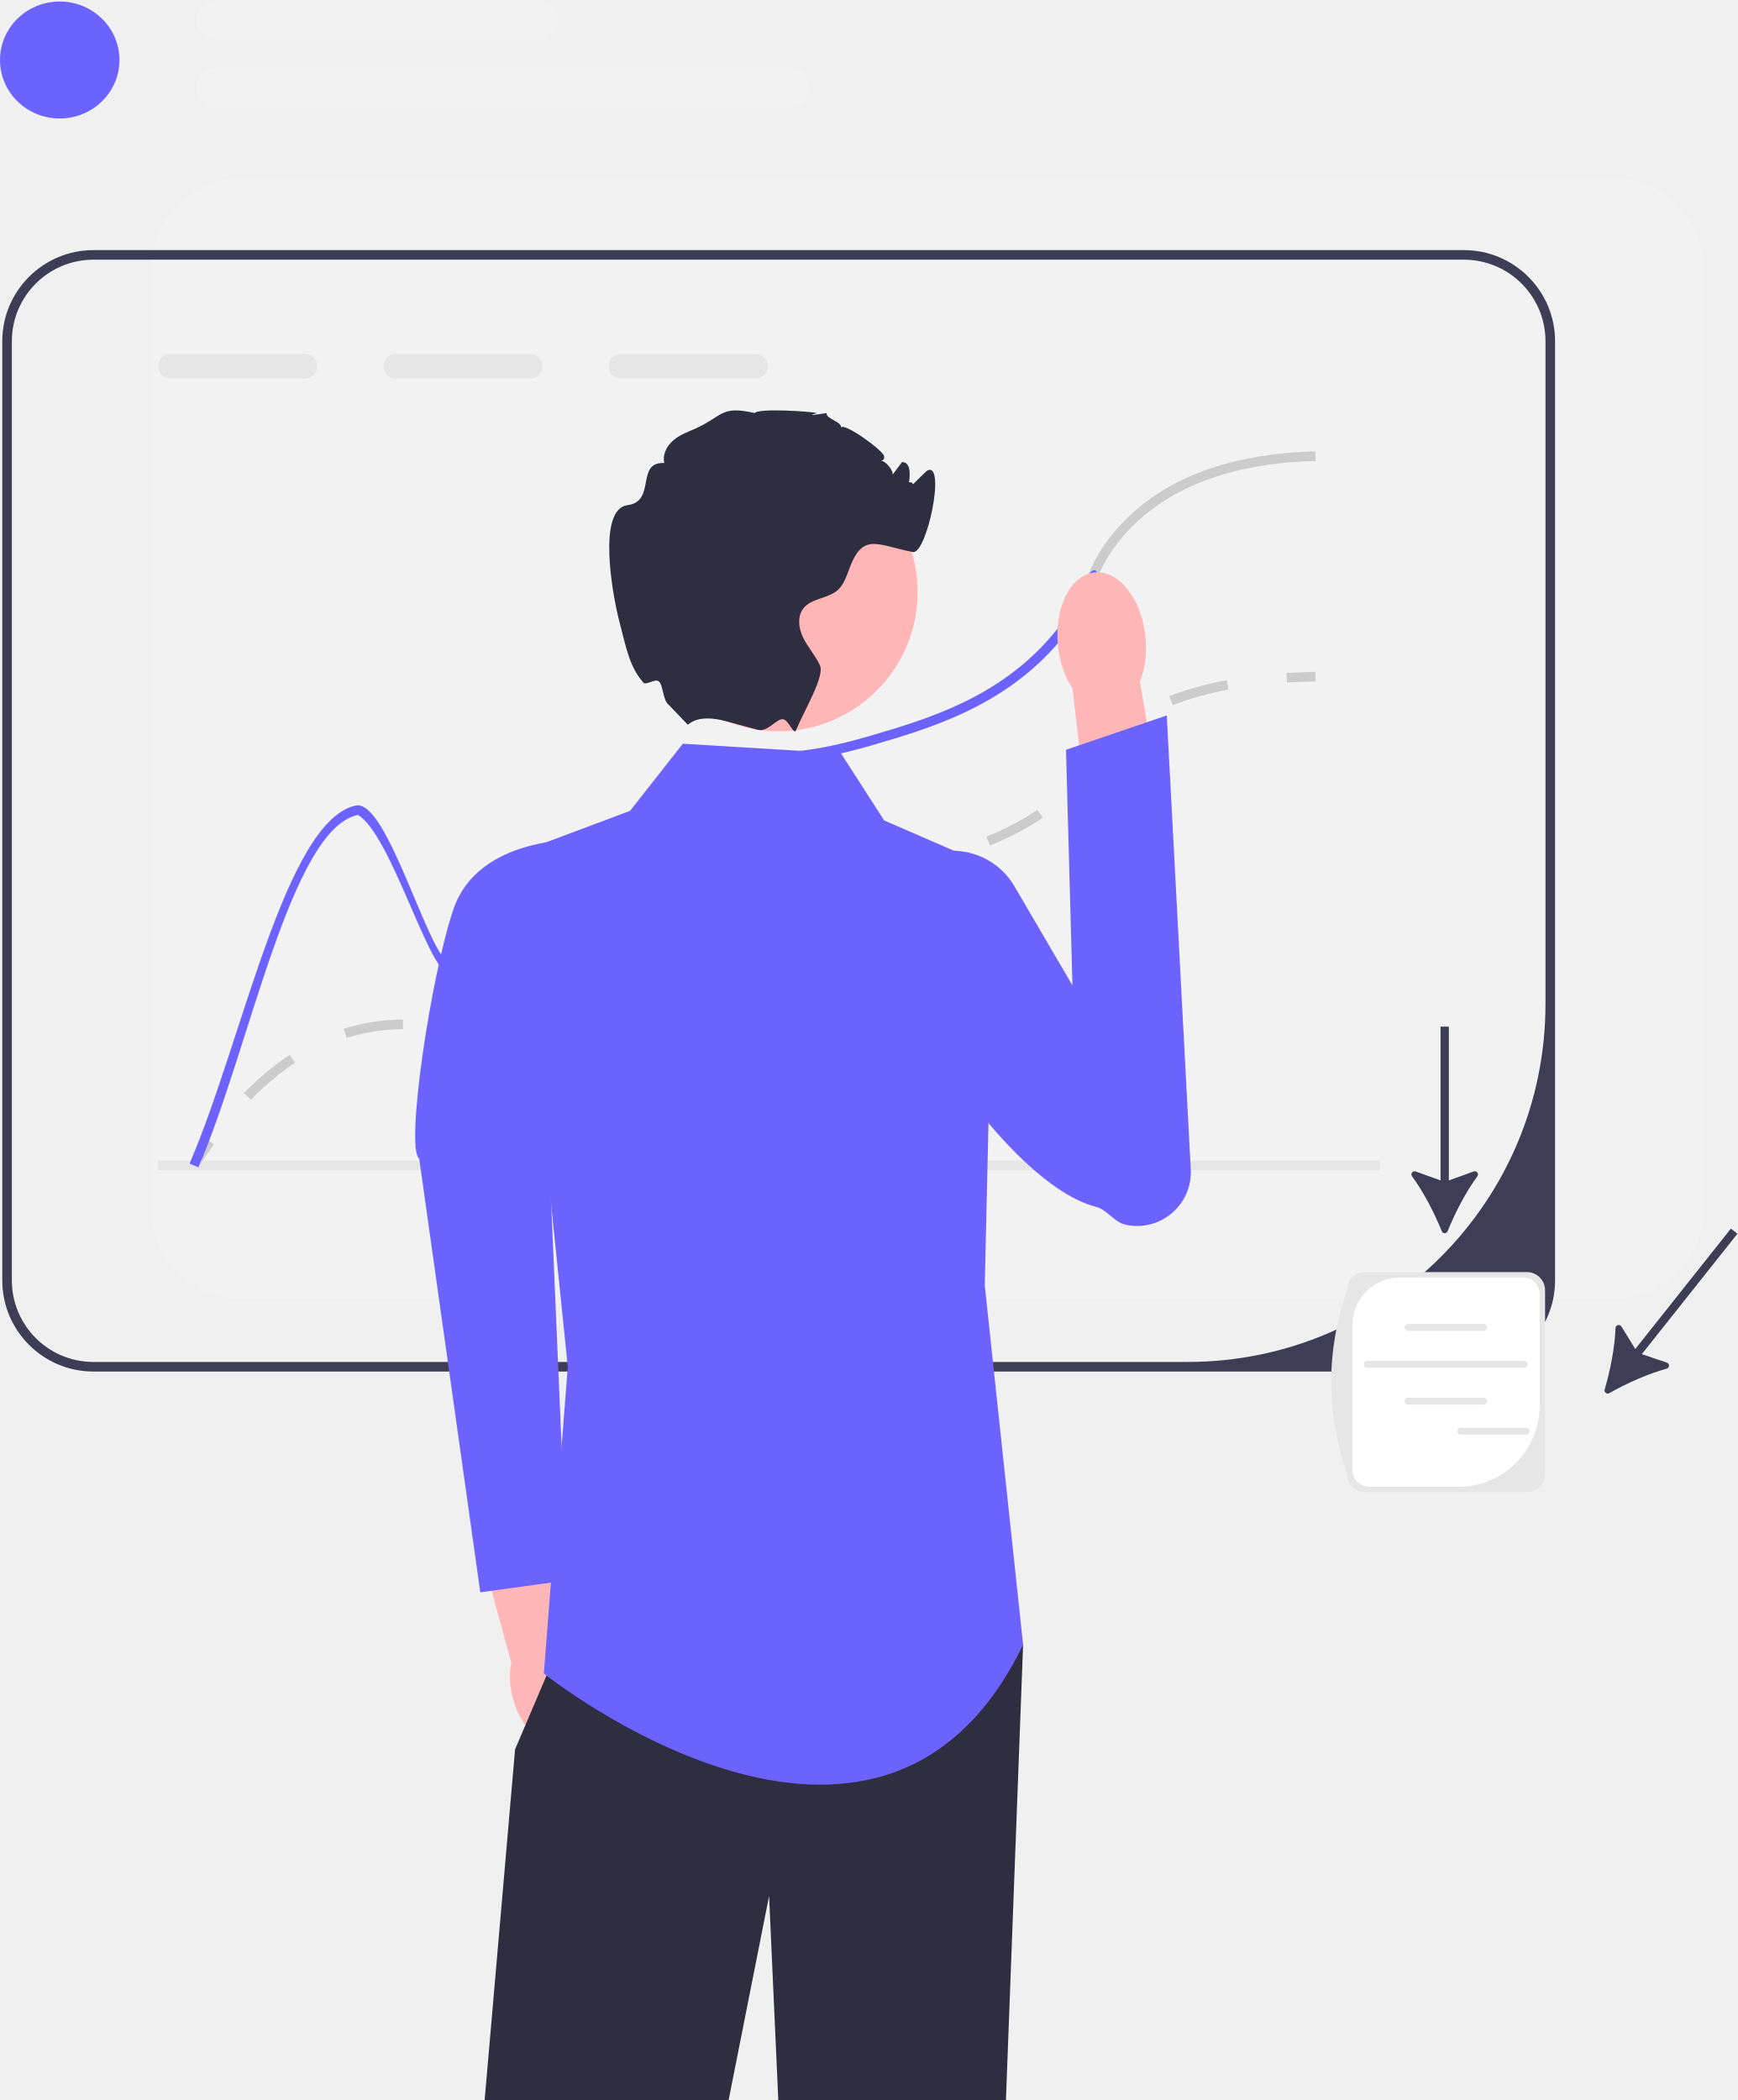
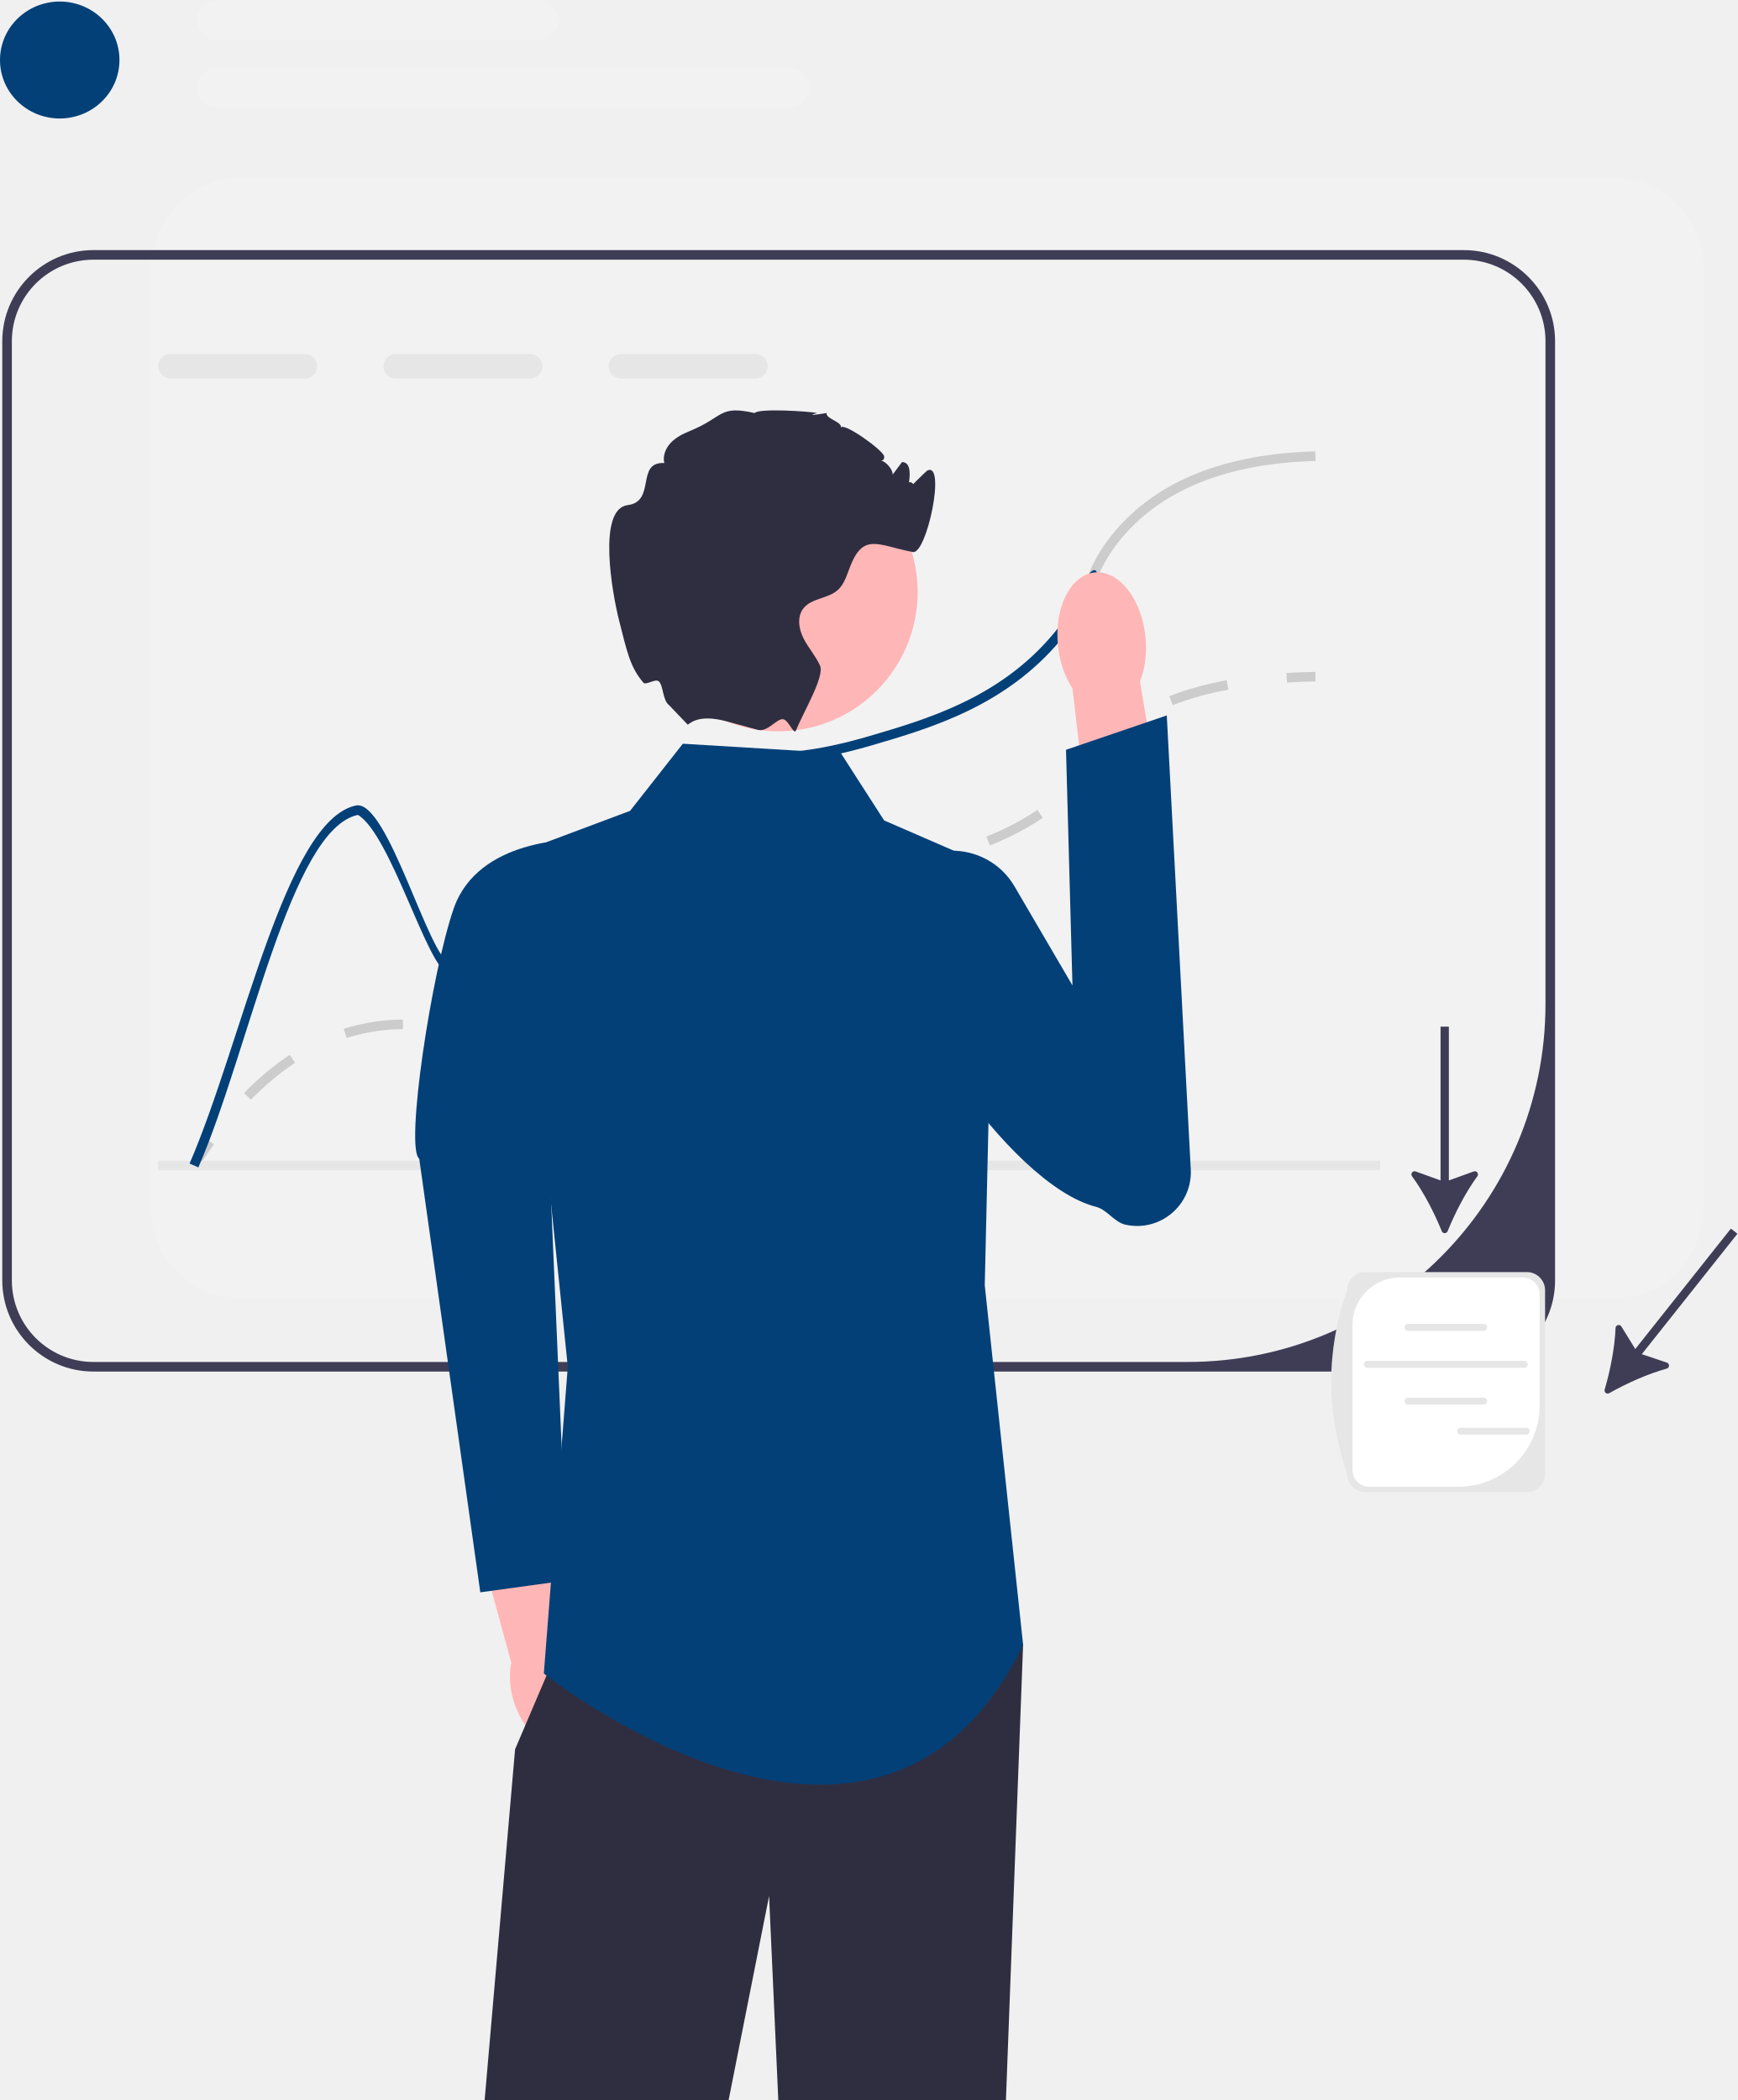
<svg xmlns="http://www.w3.org/2000/svg" width="362.524" height="438.188" viewBox="0 0 362.524 438.188">
  <g>
    <path d="M336.48,37.094H50.52c-10.49,0-19.02,8.53-19.02,19.02V252.074c0,10.49,8.53,19.02,19.02,19.02H336.48c10.49,0,19.02-8.53,19.02-19.02V56.114c0-10.49-8.53-19.02-19.02-19.02Z" fill="#f2f2f2" />
    <path d="M305.455,52.188H19.495C9.005,52.188,.475,60.718,.475,71.208v195.96c0,10.49,8.53,19.02,19.02,19.02H305.455c10.49,0,19.02-8.53,19.02-19.02V71.208c0-10.49-8.53-19.02-19.02-19.02Zm17.02,157.304c0,41.254-33.443,74.696-74.696,74.696H19.495c-9.4,0-17.02-7.62-17.02-17.02V71.208c0-9.4,7.62-17.02,17.02-17.02H305.455c9.4,0,17.02,7.62,17.02,17.02V209.492Z" fill="#3f3d56" />
  </g>
  <g>
    <path d="M41.322,243.721l-1.692-1.065c1.1-1.749,2.235-3.443,3.373-5.038l1.628,1.162c-1.116,1.562-2.229,3.225-3.309,4.941Z" fill="#ccc" />
    <path d="M52.349,229.468l-1.432-1.396c3.052-3.127,6.264-5.812,9.546-7.98l1.103,1.669c-3.164,2.089-6.265,4.682-9.217,7.708Zm49.896-12.624c-2.388,0-4.564-.306-6.193-.572l.323-1.974c1.65,.27,3.638,.546,5.87,.546,1.971,0,3.908-.216,5.921-.662l.432,1.953c-2.157,.477-4.235,.709-6.353,.709Zm-29.926-.265l-.602-1.907c2.148-.678,4.374-1.186,6.615-1.51,1.924-.278,3.764-.414,5.624-.414h.123v2h-.123c-1.763,0-3.509,.128-5.337,.393-2.134,.309-4.254,.793-6.3,1.438Zm47.671-5.78l-1.278-1.538c2.76-2.292,4.738-5.064,6.833-8l.835-1.167,1.623,1.169-.831,1.16c-2.172,3.043-4.224,5.918-7.182,8.376Zm16.039-18.338l-1.23-1.577c2.696-2.104,5.742-3.808,9.311-5.211,.608-.239,1.189-.453,1.747-.643l.646,1.893c-.53,.181-1.082,.384-1.66,.611-3.388,1.332-6.271,2.943-8.812,4.927Zm24.145-6.947c-.673,0-1.311-.006-1.924-.013l.023-2c.627,.007,1.281,.009,1.974,.013,2.354,0,5.631-.067,10.127-.587l.23,1.986c-4.645,.538-7.974,.594-10.431,.601Zm22.597-2.619l-.396-1.96c3.592-.727,7.771-1.591,11.908-2.659l.5,1.937c-4.184,1.08-8.394,1.951-12.012,2.682Zm23.793-6.474l-.748-1.855c4.01-1.617,7.492-3.44,10.646-5.575l1.121,1.656c-3.271,2.215-6.876,4.104-11.019,5.773Zm20.208-14.291l-1.623-1.169c.558-.774,1.041-1.53,1.507-2.26,1.377-2.156,2.801-4.386,6.192-7.124l.237-.19,1.239,1.569-.22,.176c-3.138,2.533-4.413,4.53-5.763,6.645-.481,.753-.979,1.533-1.569,2.353Zm17.942-15l-.729-1.862c3.564-1.397,7.59-2.522,11.966-3.343l.369,1.966c-4.252,.798-8.157,1.888-11.605,3.239Z" fill="#ccc" />
    <path d="M268.543,142.423l-.125-1.996c1.943-.122,3.975-.202,6.039-.239l.036,2c-2.035,.036-4.037,.115-5.95,.235Z" fill="#ccc" />
  </g>
  <g>
    <path d="M63.623,73.859h-28.06c-1.41,0-2.56,1.15-2.56,2.56,0,1.42,1.15,2.57,2.56,2.57h28.06c1.41,0,2.56-1.15,2.56-2.57,0-1.41-1.15-2.56-2.56-2.56Z" fill="#e6e6e6" />
    <path d="M110.623,73.859h-28.06c-1.41,0-2.56,1.15-2.56,2.56,0,1.42,1.15,2.57,2.56,2.57h28.06c1.41,0,2.56-1.15,2.56-2.57,0-1.41-1.15-2.56-2.56-2.56Z" fill="#e6e6e6" />
    <path d="M157.623,73.859h-28.06c-1.41,0-2.56,1.15-2.56,2.56,0,1.42,1.15,2.57,2.56,2.57h28.06c1.41,0,2.56-1.15,2.56-2.57,0-1.41-1.15-2.56-2.56-2.56Z" fill="#e6e6e6" />
  </g>
  <rect x="32.975" y="242.188" width="255" height="2" fill="#e6e6e6" />
  <path d="M274.505,96.188c-18.15,.47-31.69,5.81-40.27,15.85-3.17,3.72-4.46,6.65-5.82,9.75-1.35,3.06-2.73,6.21-5.94,10.32v-3.4c1.99-2.92,3.06-5.36,4.11-7.73,1.42-3.24,2.77-6.3,6.13-10.23,8.96-10.5,23-16.07,41.73-16.56l.06,2Z" fill="#ccc" />
-   <path d="M228.415,121.788c-1.35,3.06-2.73,6.21-5.94,10.32-.38,.49-.79,1-1.23,1.53-11.58,13.77-27.05,18.29-39.49,21.93-.78,.23-1.54,.44-2.28,.64-11.06,3-17.12,2.89-21.63,2.82-4.53-.08-7.52-.13-12.87,2.93-9.81,5.59-13.83,13.77-17.72,21.68-4.01,8.14-7.79,15.83-17.43,19.44-6.69,2.5-11.39,1.26-16.36-.04-4.27-1.13-11.966-28.944-18.78-33-14.07,2.95-22.62,48.93-33.29,73.55l-1.84-.8c10.95-25.24,19.97-71.61,34.71-74.71,6.57-1.38,15.22,31.84,19.71,33.02,4.66,1.23,9.05,2.38,15.15,.1,8.9-3.32,12.34-10.33,16.33-18.44,3.84-7.8,8.19-16.64,18.52-22.54,5.83-3.33,9.22-3.27,13.9-3.19,4.46,.08,10.48,.18,21.6-2.89,.56-.16,1.13-.32,1.72-.49,12.18-3.56,27.33-7.99,38.51-21.29,1.1-1.31,2.01-2.52,2.77-3.65,1.99-2.92,3.06-5.36,4.11-7.73,1.42-3.24,3.19-2.29,1.83,.81Z" fill="#6c63ff" />
+   <path d="M228.415,121.788c-1.35,3.06-2.73,6.21-5.94,10.32-.38,.49-.79,1-1.23,1.53-11.58,13.77-27.05,18.29-39.49,21.93-.78,.23-1.54,.44-2.28,.64-11.06,3-17.12,2.89-21.63,2.82-4.53-.08-7.52-.13-12.87,2.93-9.81,5.59-13.83,13.77-17.72,21.68-4.01,8.14-7.79,15.83-17.43,19.44-6.69,2.5-11.39,1.26-16.36-.04-4.27-1.13-11.966-28.944-18.78-33-14.07,2.95-22.62,48.93-33.29,73.55l-1.84-.8c10.95-25.24,19.97-71.61,34.71-74.71,6.57-1.38,15.22,31.84,19.71,33.02,4.66,1.23,9.05,2.38,15.15,.1,8.9-3.32,12.34-10.33,16.33-18.44,3.84-7.8,8.19-16.64,18.52-22.54,5.83-3.33,9.22-3.27,13.9-3.19,4.46,.08,10.48,.18,21.6-2.89,.56-.16,1.13-.32,1.72-.49,12.18-3.56,27.33-7.99,38.51-21.29,1.1-1.31,2.01-2.52,2.77-3.65,1.99-2.92,3.06-5.36,4.11-7.73,1.42-3.24,3.19-2.29,1.83,.81Z" fill="#034078" />
  <g>
    <path d="M121.776,350.568c-.792-2.756-2.147-5.108-3.761-6.785l-5.864-26.73-12.781,3.131,7.324,26.778c-.482,2.266-.385,4.97,.406,7.727,1.808,6.297,6.56,10.479,10.612,9.341,4.053-1.138,5.872-7.165,4.063-13.462h0Z" fill="#ffb6b6" />
-     <path d="M120.008,175.227s-20.184-.413-25.317,14.285c-4.672,13.379-10.209,50.135-7.216,52.259l12.743,90.485,18.171-2.497-4.663-108.569,6.282-45.964Z" fill="#6c63ff" />
+     <path d="M120.008,175.227s-20.184-.413-25.317,14.285c-4.672,13.379-10.209,50.135-7.216,52.259l12.743,90.485,18.171-2.497-4.663-108.569,6.282-45.964Z" fill="#034078" />
  </g>
  <polygon points="213.475 343.188 209.895 438.188 162.395 438.188 160.475 395.618 152.035 438.188 101.125 438.188 107.475 365.008 114.035 349.618 118.475 339.188 213.475 343.188" fill="#2f2e41" />
-   <path d="M175.475,157.188l-33-2-11,14-24,9,11,107-5,64s70,56,100-6l-8-75,2-87-23-10-9-14Z" fill="#6c63ff" />
+   <path d="M175.475,157.188l-33-2-11,14-24,9,11,107-5,64s70,56,100-6l-8-75,2-87-23-10-9-14Z" fill="#034078" />
  <g>
    <path d="M239.006,132.849c.358,3.467-.097,6.727-1.144,9.341l5.497,32.812-15.69,2.159-3.887-33.517c-1.559-2.345-2.671-5.444-3.029-8.911-.818-7.92,2.605-14.763,7.645-15.283,5.04-.521,9.789,5.478,10.607,13.398v0Z" fill="#ffb6b6" />
-     <path d="M211.677,184.945c-5.409-9.245-18.826-10.116-24.835-1.25-1.643,2.424-1.185,5.148-1.577,8.422-1.665,13.896,24.964,54.96,43.39,59.688,2.418,.62,3.795,3.229,6.236,3.753h0c7.23,1.554,13.961-4.184,13.57-11.569l-5.005-94.708-21.027,7.172,1.346,49.171-12.098-20.678Z" fill="#6c63ff" />
+     <path d="M211.677,184.945c-5.409-9.245-18.826-10.116-24.835-1.25-1.643,2.424-1.185,5.148-1.577,8.422-1.665,13.896,24.964,54.96,43.39,59.688,2.418,.62,3.795,3.229,6.236,3.753h0c7.23,1.554,13.961-4.184,13.57-11.569l-5.005-94.708-21.027,7.172,1.346,49.171-12.098-20.678Z" fill="#034078" />
  </g>
  <g>
    <circle cx="162.4" cy="123.532" r="29.068" fill="#ffb6b6" />
    <path d="M189.475,102.188c-.25,.06,3.826-3.913,4-4,4-2-.11,17.55-3,17-7.11-1.35-10.18-4.03-12.94,2.66-.77,1.86-1.25,3.96-2.75,5.29-2.06,1.81-5.48,1.66-7.16,3.82-1.35,1.74-.96,4.3,.04,6.26,1,1.97,2.52,3.64,3.43,5.65,1.02,2.26-3.33,9.45-4.99,13.49v.01l-.01,.024c-.441,1.06-1.489-1.993-2.596-2.298-1.324-.365-3.275,2.762-5.384,2.194-.01,0-.02-.01-.03-.01-2.01-.56-4.25-1.16-6.47-1.76h-.01c-6.25-1.7-7.83,.74-8.13,.67l-3.88-4.06c-1.332-.97-1.181-4.099-2.12-4.94-.768-.687-2.682,.901-3.246,.24-2.766-3.24-3.403-6.481-5.034-12.88-1.49-5.85-4.58-23.36,1.77-24.15,5.99-.75,1.61-9.09,7.64-8.78-.36-1.52,.31-3.15,1.4-4.27,1.08-1.13,2.52-1.83,3.97-2.43,7.15-2.92,5.96-5.43,13.5-3.73,.75-1.05,11.64-.35,13,0,.1,.02-3.37,.85,2,0-.2,1.23,3.2,1.77,3,3,.75-1.01,8.81,4.79,9,6,.25,1.51-2.03,.74-.51,.97,.9,.14,2.44,1.97,2.29,2.88,.65-.88,1.3-1.75,1.96-2.63,.12,.01,.23,.03,.35,.05,3.04,.58-.445,10.518-.32,7.42,.23-5.69,4.26-2.36,1.23-1.69Z" fill="#2f2e41" />
  </g>
  <path d="M300.835,256.9c.224,.552,.997,.552,1.221-0,1.561-3.849,3.784-8.16,6.203-11.455,.387-.527-.147-1.232-.762-1.01l-5.183,1.875v-32.086h-1.735v32.086l-5.185-1.875c-.615-.223-1.149,.482-.762,1.01,2.418,3.295,4.641,7.606,6.204,11.455Z" fill="#3f3d56" />
  <path d="M334.826,289.937c-.168,.571,.438,1.052,.956,.759,3.617-2.043,8.039-4.037,11.981-5.113,.631-.172,.652-1.056,.031-1.264l-5.225-1.755,19.955-25.127-1.359-1.079-19.955,25.127-2.894-4.693c-.343-.557-1.2-.337-1.224,.317-.155,4.084-1.095,8.842-2.266,12.829Z" fill="#3f3d56" />
  <g>
    <path d="M318.593,311.349h-33.721c-2.094,0-3.797-1.703-3.797-3.797-4.459-13.032-4.37-25.801,0-38.323,0-2.094,1.703-3.797,3.797-3.797h33.721c2.094,0,3.797,1.703,3.797,3.797v38.323c0,2.094-1.703,3.797-3.797,3.797Z" fill="#e6e6e6" />
    <path d="M292.096,266.563c-5.463,0-9.891,4.428-9.891,9.891v30.285c0,1.921,1.557,3.479,3.479,3.479h18.648c9.348,0,16.926-7.578,16.926-16.926v-23.25c0-1.921-1.557-3.479-3.479-3.479h-25.683Z" fill="#fff" />
    <g>
      <path d="M309.585,277.7h-15.788c-.398,0-.722-.324-.722-.722,0-.398,.324-.722,.722-.722h15.788c.398,0,.722,.324,.722,.722,0,.398-.324,.722-.722,.722Z" fill="#e6e6e6" />
      <path d="M309.585,293.093h-15.788c-.398,0-.722-.324-.722-.722s.324-.722,.722-.722h15.788c.398,0,.722,.324,.722,.722s-.324,.722-.722,.722Z" fill="#e6e6e6" />
      <path d="M318.057,285.402h-32.732c-.398,0-.722-.324-.722-.722,0-.398,.324-.722,.722-.722h32.732c.398,0,.722,.324,.722,.722,0,.398-.324,.722-.722,.722Z" fill="#e6e6e6" />
    </g>
    <path d="M318.443,299.351h-13.658c-.398,0-.722-.324-.722-.722,0-.398,.324-.722,.722-.722h13.658c.398,0,.722,.324,.722,.722s-.324,.722-.722,.722Z" fill="#e6e6e6" />
  </g>
  <g>
-     <ellipse cx="12.463" cy="12.522" rx="12.463" ry="12.201" fill="#6c63ff" />
+     <ellipse cx="12.463" cy="12.522" rx="12.463" ry="12.201" fill="#034078" />
    <path d="M112.376,8.348H45.291c-2.301,0-4.174-1.872-4.174-4.174s1.872-4.174,4.174-4.174H112.376c2.301,0,4.174,1.872,4.174,4.174s-1.872,4.174-4.174,4.174Z" fill="#f2f2f2" />
    <path d="M164.729,22.475H45.291c-2.301,0-4.174-1.872-4.174-4.174s1.872-4.174,4.174-4.174h119.438c2.301,0,4.174,1.872,4.174,4.174s-1.872,4.174-4.174,4.174Z" fill="#f2f2f2" />
  </g>
</svg>
